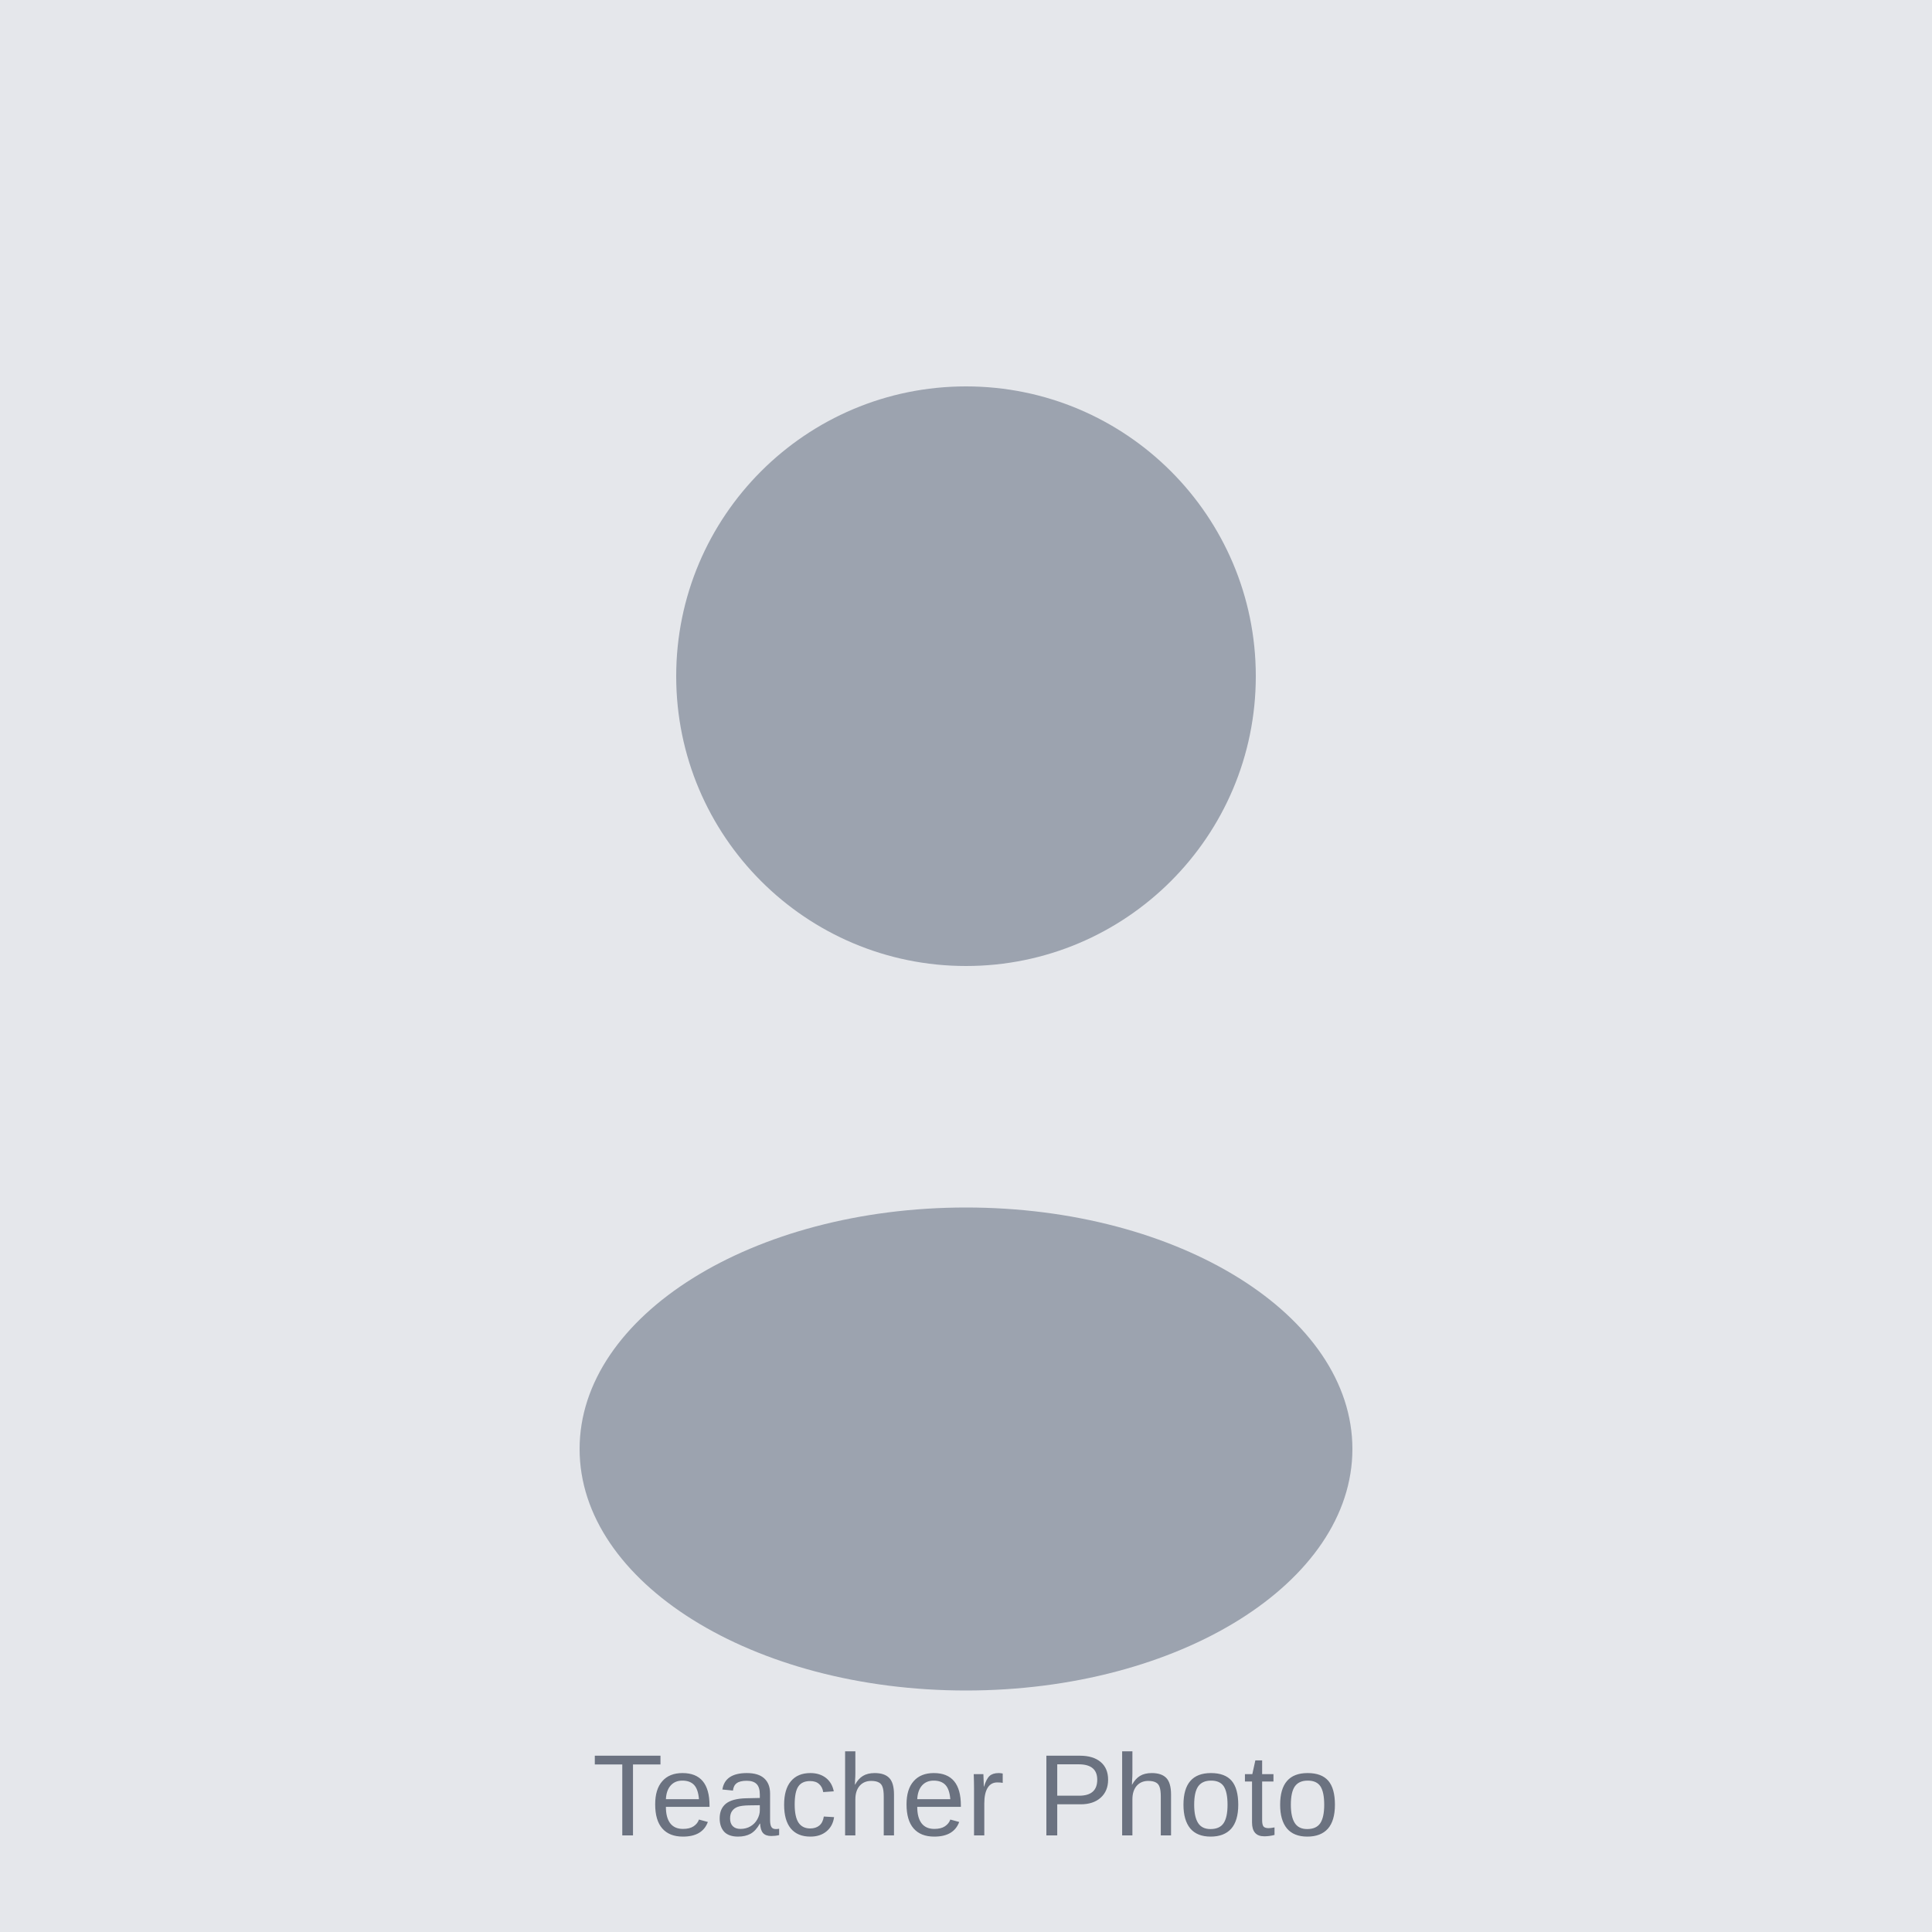
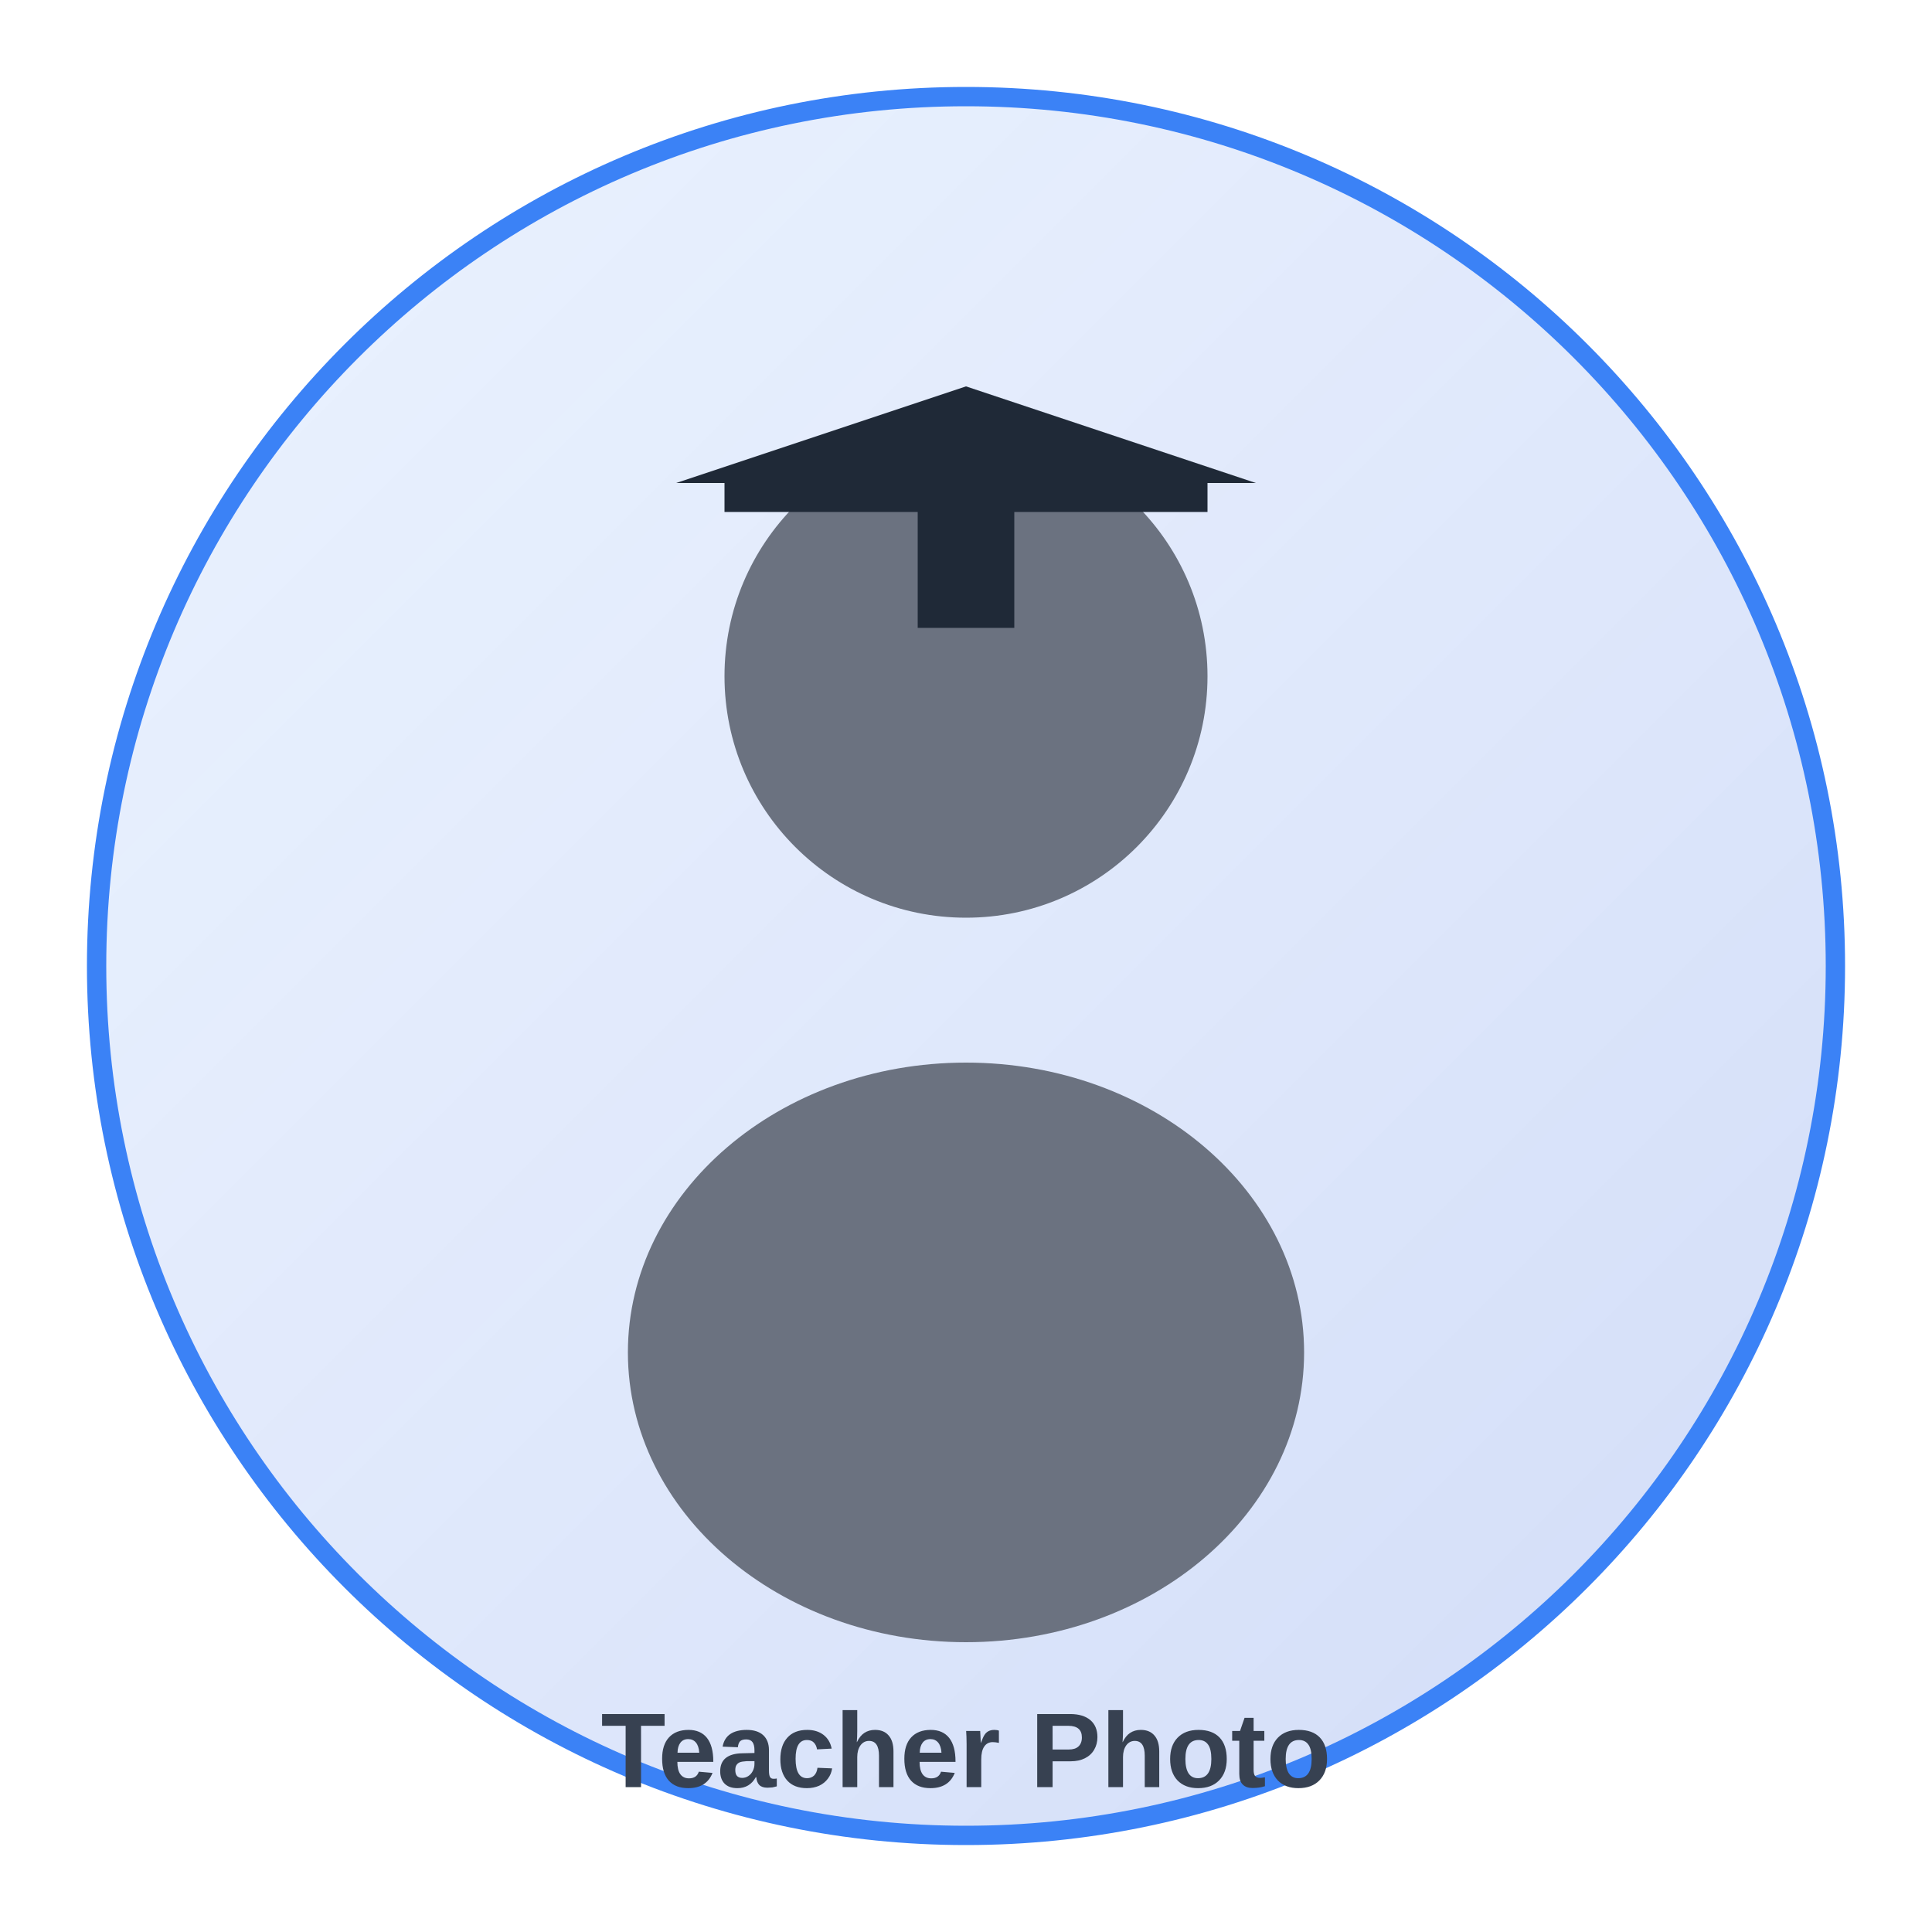
<svg xmlns="http://www.w3.org/2000/svg" width="200" height="200">
-   <rect width="200" height="200" fill="#e5e7eb" />
-   <circle cx="100" cy="70" r="30" fill="#9ca3af" />
-   <ellipse cx="100" cy="150" rx="40" ry="25" fill="#9ca3af" />
-   <text x="100" y="190" text-anchor="middle" font-family="Arial" font-size="12" fill="#6b7280">
+   <defs>
+     <linearGradient id="bg" x1="0%" y1="0%" x2="100%" y2="100%">
+       <stop offset="0%" style="stop-color:#3b82f6;stop-opacity:0.1" />
+       <stop offset="100%" style="stop-color:#1d4ed8;stop-opacity:0.2" />
+     </linearGradient>
+   </defs>
+   <circle cx="100" cy="100" r="90" fill="url(#bg)" stroke="#3b82f6" stroke-width="2" />
+   <circle cx="100" cy="70" r="25" fill="#6b7280" />
+   <ellipse cx="100" cy="140" rx="35" ry="30" fill="#6b7280" />
+   <rect x="75" y="50" width="50" height="3" fill="#1f2937" />
+   <polygon points="70,50 100,40 130,50" fill="#1f2937" />
+   <rect x="95" y="50" width="10" height="15" fill="#1f2937" />
+   <text x="100" y="185" text-anchor="middle" font-family="Arial, sans-serif" font-size="11" font-weight="600" fill="#374151">
    Teacher Photo
  </text>
</svg>
